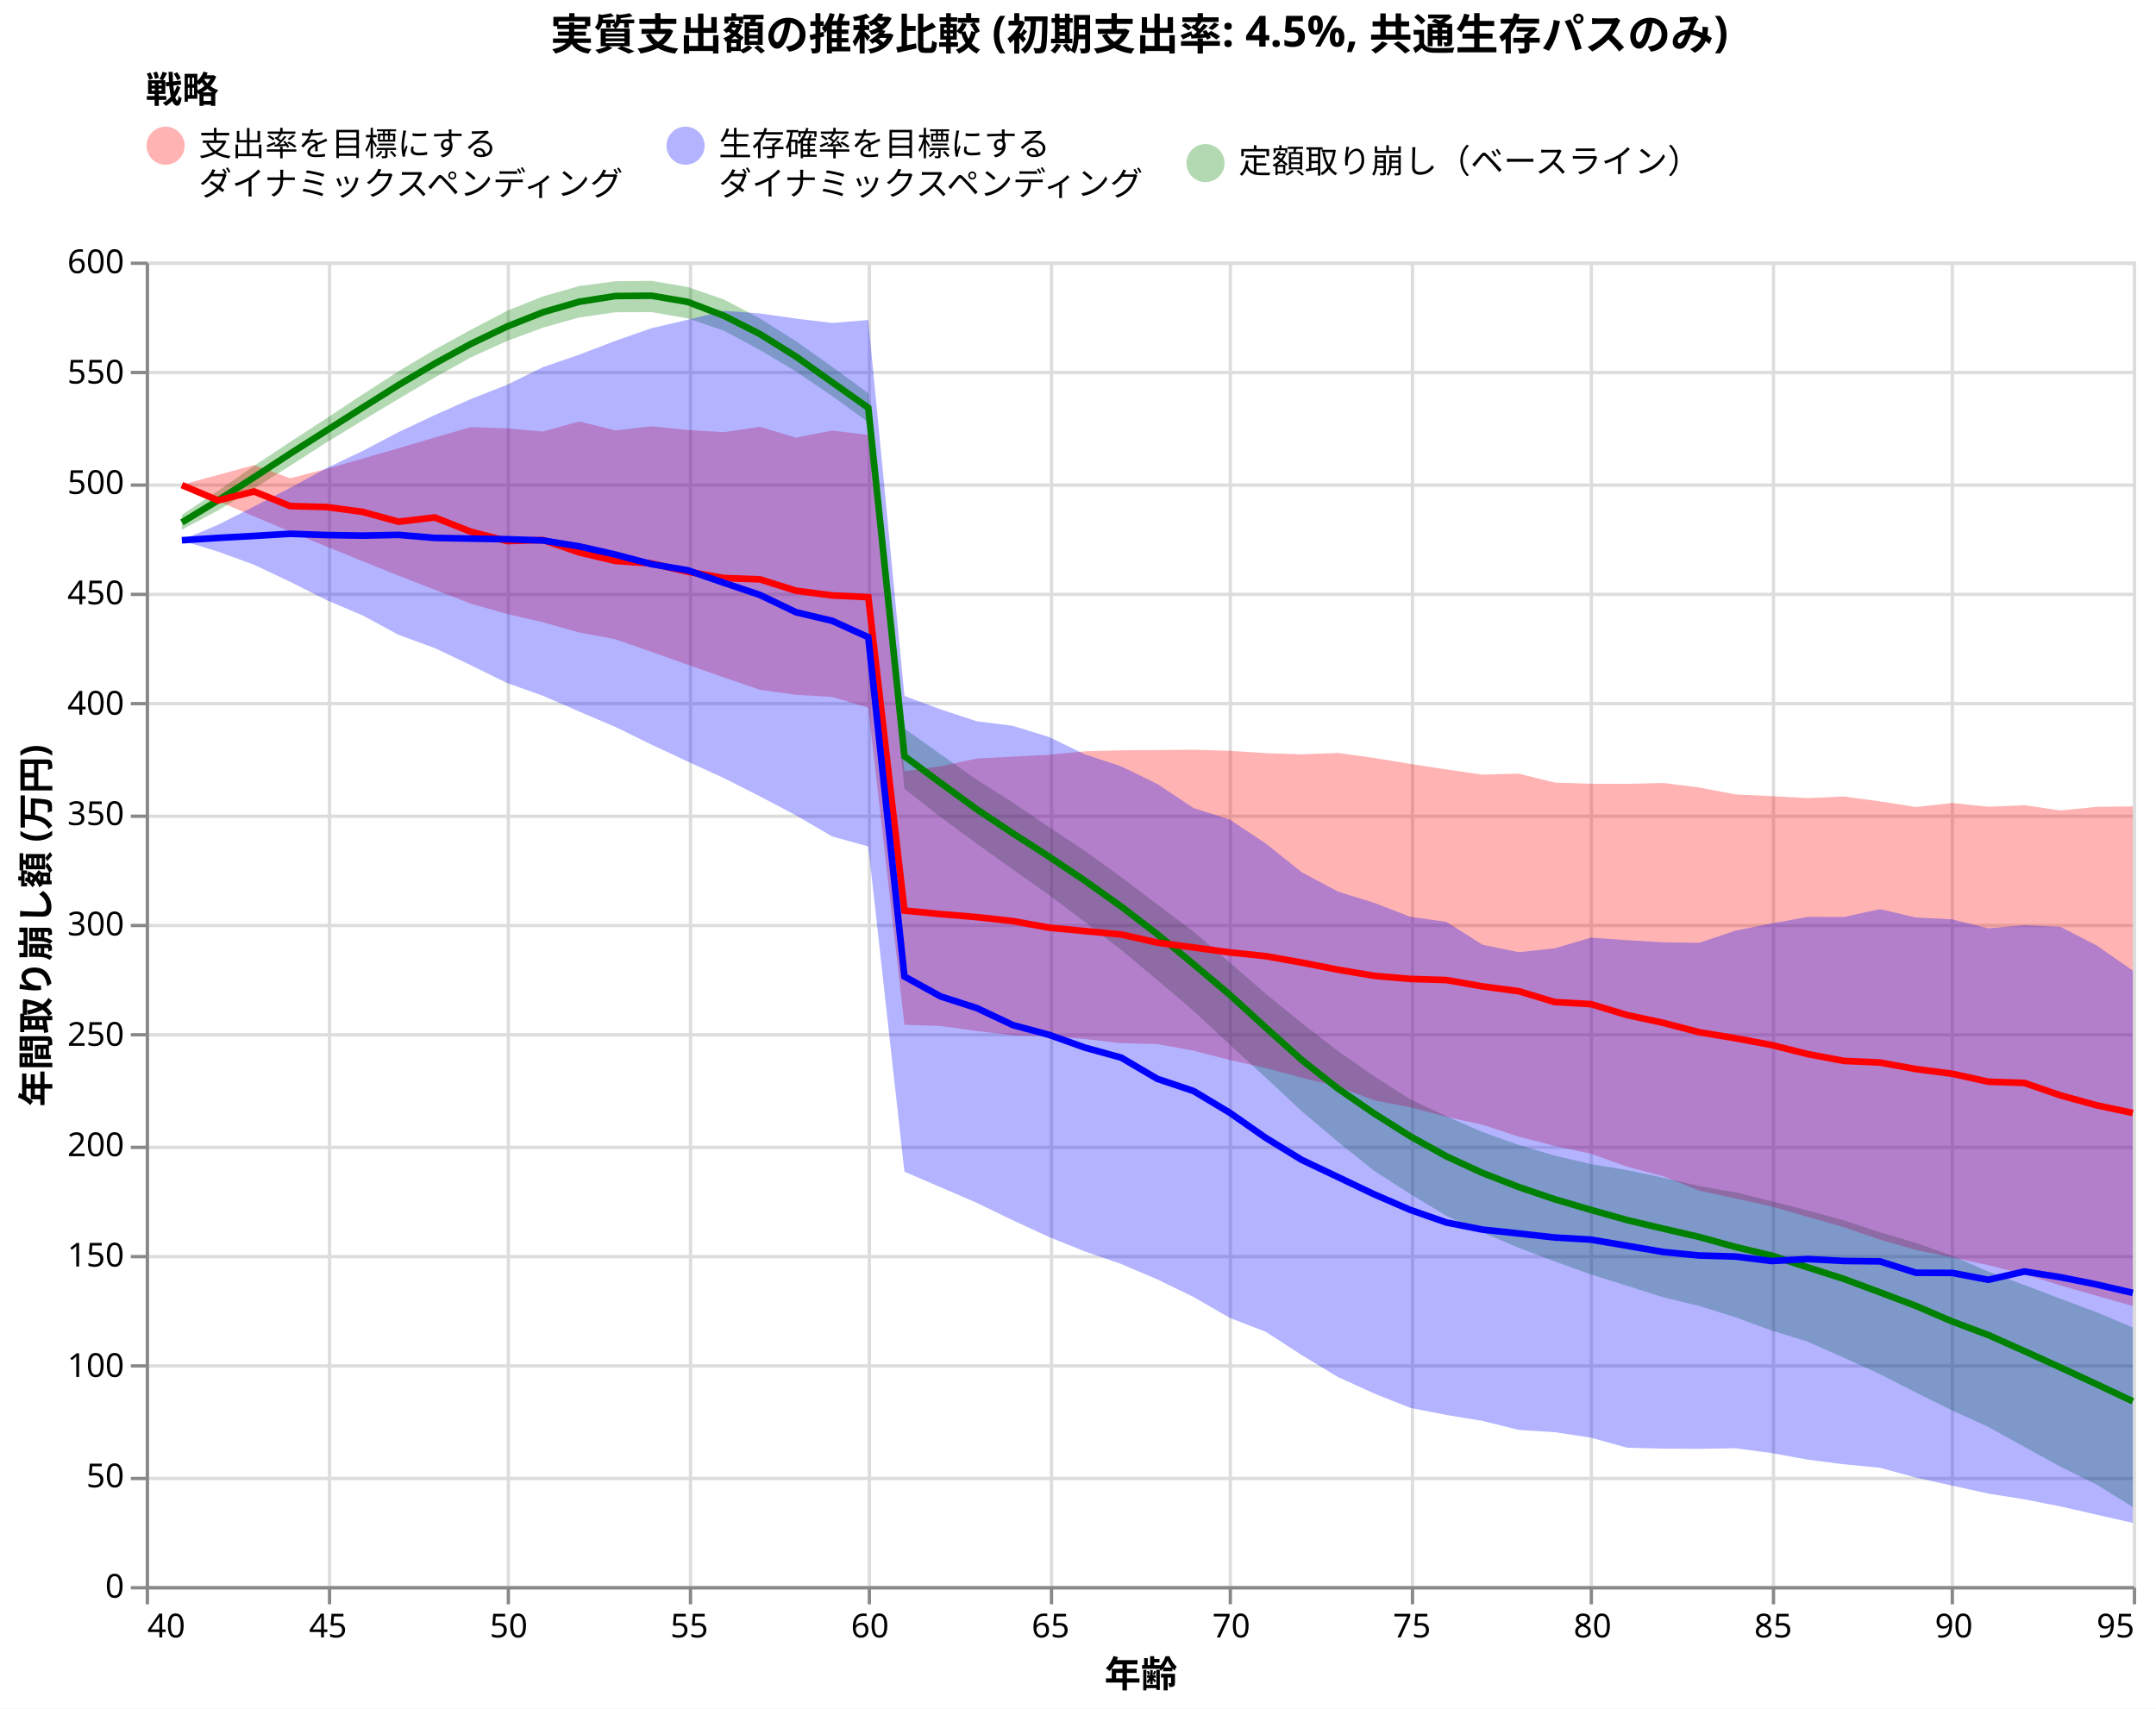
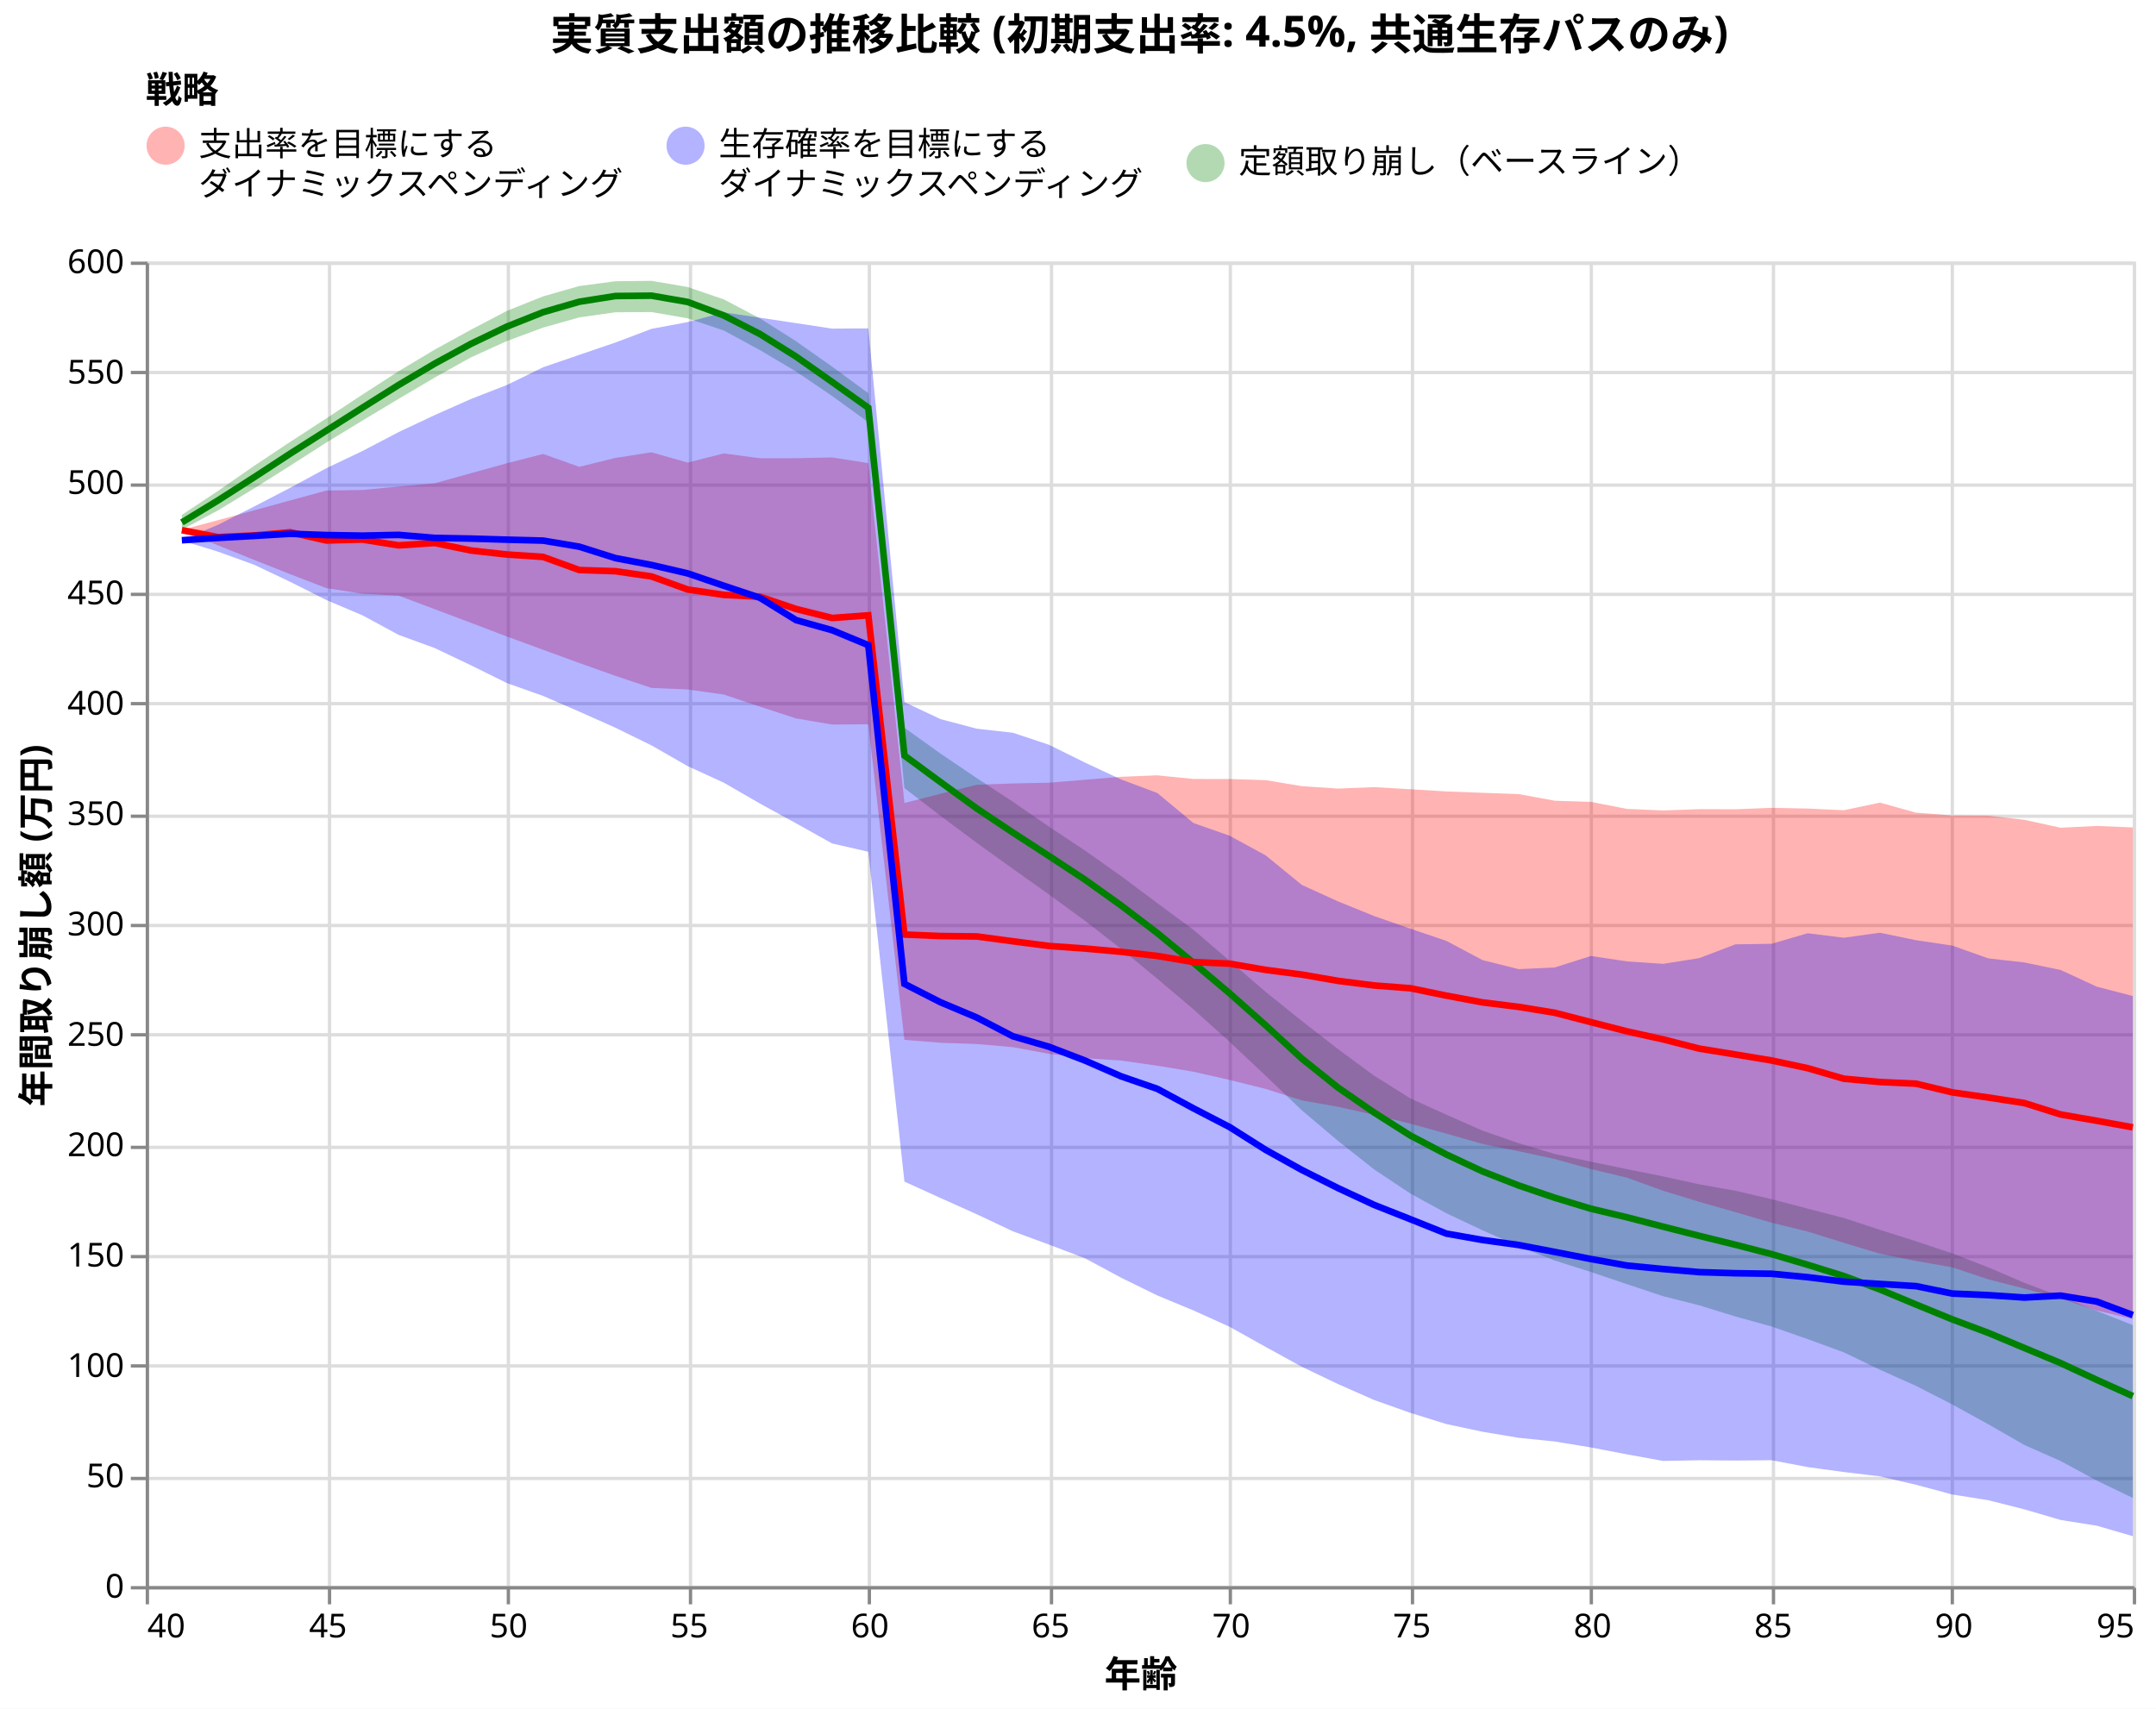
<svg xmlns="http://www.w3.org/2000/svg" version="1.1" class="marks" width="651" height="516" viewBox="0 0 651 516">
  <rect width="651" height="516" fill="white" />
  <g fill="none" stroke-miterlimit="10" transform="translate(44,79)">
    <g class="mark-group role-frame root" role="graphics-object" aria-roledescription="group mark container">
      <g transform="translate(0,0)">
        <path class="background" aria-hidden="true" d="M0.5,0.5h600v400h-600Z" stroke="#ddd" />
        <g>
          <g class="mark-group role-axis" aria-hidden="true">
            <g transform="translate(0.5,400.5)">
              <path class="background" aria-hidden="true" d="M0,0h0v0h0Z" pointer-events="none" />
              <g>
                <g class="mark-rule role-axis-grid" pointer-events="none">
                  <line transform="translate(0,-400)" x2="0" y2="400" stroke="#ddd" stroke-width="1" opacity="1" />
                  <line transform="translate(55,-400)" x2="0" y2="400" stroke="#ddd" stroke-width="1" opacity="1" />
                  <line transform="translate(109,-400)" x2="0" y2="400" stroke="#ddd" stroke-width="1" opacity="1" />
                  <line transform="translate(164,-400)" x2="0" y2="400" stroke="#ddd" stroke-width="1" opacity="1" />
                  <line transform="translate(218,-400)" x2="0" y2="400" stroke="#ddd" stroke-width="1" opacity="1" />
                  <line transform="translate(273,-400)" x2="0" y2="400" stroke="#ddd" stroke-width="1" opacity="1" />
                  <line transform="translate(327,-400)" x2="0" y2="400" stroke="#ddd" stroke-width="1" opacity="1" />
                  <line transform="translate(382,-400)" x2="0" y2="400" stroke="#ddd" stroke-width="1" opacity="1" />
                  <line transform="translate(436,-400)" x2="0" y2="400" stroke="#ddd" stroke-width="1" opacity="1" />
                  <line transform="translate(491,-400)" x2="0" y2="400" stroke="#ddd" stroke-width="1" opacity="1" />
                  <line transform="translate(545,-400)" x2="0" y2="400" stroke="#ddd" stroke-width="1" opacity="1" />
                  <line transform="translate(600,-400)" x2="0" y2="400" stroke="#ddd" stroke-width="1" opacity="1" />
                </g>
              </g>
              <path class="foreground" aria-hidden="true" d="" pointer-events="none" display="none" />
            </g>
          </g>
          <g class="mark-group role-axis" aria-hidden="true">
            <g transform="translate(0.5,0.5)">
              <path class="background" aria-hidden="true" d="M0,0h0v0h0Z" pointer-events="none" />
              <g>
                <g class="mark-rule role-axis-grid" pointer-events="none">
                  <line transform="translate(0,400)" x2="600" y2="0" stroke="#ddd" stroke-width="1" opacity="1" />
                  <line transform="translate(0,367)" x2="600" y2="0" stroke="#ddd" stroke-width="1" opacity="1" />
                  <line transform="translate(0,333)" x2="600" y2="0" stroke="#ddd" stroke-width="1" opacity="1" />
                  <line transform="translate(0,300)" x2="600" y2="0" stroke="#ddd" stroke-width="1" opacity="1" />
                  <line transform="translate(0,267)" x2="600" y2="0" stroke="#ddd" stroke-width="1" opacity="1" />
                  <line transform="translate(0,233)" x2="600" y2="0" stroke="#ddd" stroke-width="1" opacity="1" />
                  <line transform="translate(0,200)" x2="600" y2="0" stroke="#ddd" stroke-width="1" opacity="1" />
                  <line transform="translate(0,167)" x2="600" y2="0" stroke="#ddd" stroke-width="1" opacity="1" />
                  <line transform="translate(0,133)" x2="600" y2="0" stroke="#ddd" stroke-width="1" opacity="1" />
                  <line transform="translate(0,100)" x2="600" y2="0" stroke="#ddd" stroke-width="1" opacity="1" />
                  <line transform="translate(0,67)" x2="600" y2="0" stroke="#ddd" stroke-width="1" opacity="1" />
                  <line transform="translate(0,33)" x2="600" y2="0" stroke="#ddd" stroke-width="1" opacity="1" />
                  <line transform="translate(0,0)" x2="600" y2="0" stroke="#ddd" stroke-width="1" opacity="1" />
                </g>
              </g>
              <path class="foreground" aria-hidden="true" d="" pointer-events="none" display="none" />
            </g>
          </g>
          <g class="mark-group role-axis" role="graphics-symbol" aria-roledescription="axis" aria-label="X-axis titled '年齢' for a linear scale with values from 40 to 95">
            <g transform="translate(0.5,400.5)">
              <path class="background" aria-hidden="true" d="M0,0h0v0h0Z" pointer-events="none" />
              <g>
                <g class="mark-rule role-axis-tick" pointer-events="none">
                  <line transform="translate(0,0)" x2="0" y2="5" stroke="#888" stroke-width="1" opacity="1" />
                  <line transform="translate(55,0)" x2="0" y2="5" stroke="#888" stroke-width="1" opacity="1" />
                  <line transform="translate(109,0)" x2="0" y2="5" stroke="#888" stroke-width="1" opacity="1" />
                  <line transform="translate(164,0)" x2="0" y2="5" stroke="#888" stroke-width="1" opacity="1" />
                  <line transform="translate(218,0)" x2="0" y2="5" stroke="#888" stroke-width="1" opacity="1" />
                  <line transform="translate(273,0)" x2="0" y2="5" stroke="#888" stroke-width="1" opacity="1" />
                  <line transform="translate(327,0)" x2="0" y2="5" stroke="#888" stroke-width="1" opacity="1" />
                  <line transform="translate(382,0)" x2="0" y2="5" stroke="#888" stroke-width="1" opacity="1" />
                  <line transform="translate(436,0)" x2="0" y2="5" stroke="#888" stroke-width="1" opacity="1" />
                  <line transform="translate(491,0)" x2="0" y2="5" stroke="#888" stroke-width="1" opacity="1" />
                  <line transform="translate(545,0)" x2="0" y2="5" stroke="#888" stroke-width="1" opacity="1" />
                  <line transform="translate(600,0)" x2="0" y2="5" stroke="#888" stroke-width="1" opacity="1" />
                </g>
                <g class="mark-text role-axis-label" pointer-events="none">
                  <text text-anchor="start" transform="translate(0,15)" font-family="sans-serif" font-size="10px" fill="#000" opacity="1">40</text>
                  <text text-anchor="middle" transform="translate(54.54545,15)" font-family="sans-serif" font-size="10px" fill="#000" opacity="1">45</text>
                  <text text-anchor="middle" transform="translate(109.0909,15)" font-family="sans-serif" font-size="10px" fill="#000" opacity="1">50</text>
                  <text text-anchor="middle" transform="translate(163.6364,15)" font-family="sans-serif" font-size="10px" fill="#000" opacity="1">55</text>
                  <text text-anchor="middle" transform="translate(218.1818,15)" font-family="sans-serif" font-size="10px" fill="#000" opacity="1">60</text>
                  <text text-anchor="middle" transform="translate(272.7273,15)" font-family="sans-serif" font-size="10px" fill="#000" opacity="1">65</text>
                  <text text-anchor="middle" transform="translate(327.2727,15)" font-family="sans-serif" font-size="10px" fill="#000" opacity="1">70</text>
                  <text text-anchor="middle" transform="translate(381.8182,15)" font-family="sans-serif" font-size="10px" fill="#000" opacity="1">75</text>
                  <text text-anchor="middle" transform="translate(436.3636,15)" font-family="sans-serif" font-size="10px" fill="#000" opacity="1">80</text>
                  <text text-anchor="middle" transform="translate(490.9091,15)" font-family="sans-serif" font-size="10px" fill="#000" opacity="1">85</text>
                  <text text-anchor="middle" transform="translate(545.4545,15)" font-family="sans-serif" font-size="10px" fill="#000" opacity="1">90</text>
                  <text text-anchor="end" transform="translate(600,15)" font-family="sans-serif" font-size="10px" fill="#000" opacity="1">95</text>
                </g>
                <g class="mark-rule role-axis-domain" pointer-events="none">
                  <line transform="translate(0,0)" x2="600" y2="0" stroke="#888" stroke-width="1" opacity="1" />
                </g>
                <g class="mark-text role-axis-title" pointer-events="none">
                  <text text-anchor="middle" transform="translate(300,30)" font-family="sans-serif" font-size="11px" font-weight="bold" fill="#000" opacity="1">年齢</text>
                </g>
              </g>
              <path class="foreground" aria-hidden="true" d="" pointer-events="none" display="none" />
            </g>
          </g>
          <g class="mark-group role-axis" role="graphics-symbol" aria-roledescription="axis" aria-label="Y-axis titled '年間取り崩し額 (万円)' for a linear scale with values from 0 to 600">
            <g transform="translate(0.5,0.5)">
              <path class="background" aria-hidden="true" d="M0,0h0v0h0Z" pointer-events="none" />
              <g>
                <g class="mark-rule role-axis-tick" pointer-events="none">
                  <line transform="translate(0,400)" x2="-5" y2="0" stroke="#888" stroke-width="1" opacity="1" />
                  <line transform="translate(0,367)" x2="-5" y2="0" stroke="#888" stroke-width="1" opacity="1" />
                  <line transform="translate(0,333)" x2="-5" y2="0" stroke="#888" stroke-width="1" opacity="1" />
                  <line transform="translate(0,300)" x2="-5" y2="0" stroke="#888" stroke-width="1" opacity="1" />
                  <line transform="translate(0,267)" x2="-5" y2="0" stroke="#888" stroke-width="1" opacity="1" />
                  <line transform="translate(0,233)" x2="-5" y2="0" stroke="#888" stroke-width="1" opacity="1" />
                  <line transform="translate(0,200)" x2="-5" y2="0" stroke="#888" stroke-width="1" opacity="1" />
                  <line transform="translate(0,167)" x2="-5" y2="0" stroke="#888" stroke-width="1" opacity="1" />
                  <line transform="translate(0,133)" x2="-5" y2="0" stroke="#888" stroke-width="1" opacity="1" />
                  <line transform="translate(0,100)" x2="-5" y2="0" stroke="#888" stroke-width="1" opacity="1" />
                  <line transform="translate(0,67)" x2="-5" y2="0" stroke="#888" stroke-width="1" opacity="1" />
                  <line transform="translate(0,33)" x2="-5" y2="0" stroke="#888" stroke-width="1" opacity="1" />
                  <line transform="translate(0,0)" x2="-5" y2="0" stroke="#888" stroke-width="1" opacity="1" />
                </g>
                <g class="mark-text role-axis-label" pointer-events="none">
                  <text text-anchor="end" transform="translate(-7,403)" font-family="sans-serif" font-size="10px" fill="#000" opacity="1">0</text>
                  <text text-anchor="end" transform="translate(-7,369.6667)" font-family="sans-serif" font-size="10px" fill="#000" opacity="1">50</text>
                  <text text-anchor="end" transform="translate(-7,336.3333)" font-family="sans-serif" font-size="10px" fill="#000" opacity="1">100</text>
                  <text text-anchor="end" transform="translate(-7,303)" font-family="sans-serif" font-size="10px" fill="#000" opacity="1">150</text>
                  <text text-anchor="end" transform="translate(-7,269.6667)" font-family="sans-serif" font-size="10px" fill="#000" opacity="1">200</text>
                  <text text-anchor="end" transform="translate(-7,236.3333)" font-family="sans-serif" font-size="10px" fill="#000" opacity="1">250</text>
                  <text text-anchor="end" transform="translate(-7,203)" font-family="sans-serif" font-size="10px" fill="#000" opacity="1">300</text>
                  <text text-anchor="end" transform="translate(-7,169.6667)" font-family="sans-serif" font-size="10px" fill="#000" opacity="1">350</text>
                  <text text-anchor="end" transform="translate(-7,136.3333)" font-family="sans-serif" font-size="10px" fill="#000" opacity="1">400</text>
                  <text text-anchor="end" transform="translate(-7,103)" font-family="sans-serif" font-size="10px" fill="#000" opacity="1">450</text>
                  <text text-anchor="end" transform="translate(-7,69.66667)" font-family="sans-serif" font-size="10px" fill="#000" opacity="1">500</text>
                  <text text-anchor="end" transform="translate(-7,36.33333)" font-family="sans-serif" font-size="10px" fill="#000" opacity="1">550</text>
                  <text text-anchor="end" transform="translate(-7,3)" font-family="sans-serif" font-size="10px" fill="#000" opacity="1">600</text>
                </g>
                <g class="mark-rule role-axis-domain" pointer-events="none">
                  <line transform="translate(0,400)" x2="0" y2="-400" stroke="#888" stroke-width="1" opacity="1" />
                </g>
                <g class="mark-text role-axis-title" pointer-events="none">
                  <text text-anchor="middle" transform="translate(-27.68457,200) rotate(-90) translate(0,-2)" font-family="sans-serif" font-size="11px" font-weight="bold" fill="#000" opacity="1">年間取り崩し額 (万円)</text>
                </g>
              </g>
              <path class="foreground" aria-hidden="true" d="" pointer-events="none" display="none" />
            </g>
          </g>
          <g class="mark-group role-scope layer_0_pathgroup" role="graphics-object" aria-roledescription="group mark container">
            <g transform="translate(0,0)">
              <path class="background" aria-hidden="true" d="M0,0h600v400h-600Z" />
              <g>
                <g class="mark-area role-mark layer_0_marks" role="graphics-object" aria-roledescription="area mark container">
-                   <path aria-label="年齢: 41; 年間取り崩し額 (万円): 478.536350223; spend75p: 485.250710233; 戦略: 定額取り崩し（ベースライン）" role="graphics-symbol" aria-roledescription="area mark" d="M10.909,80.976L21.818,75.146L32.727,68.514L43.636,61.635L54.545,54.647L65.455,48.003L76.364,41.453L87.273,35.017L98.182,28.933L109.091,23.985L120,19.932L130.909,16.873L141.818,15.303L152.727,15.26L163.636,17.125L174.545,20.856L185.455,26.683L196.364,33.192L207.273,40.614L218.182,48.508L229.091,159.227L240,167.733L250.909,175.764L261.818,183.569L272.727,191.262L283.636,199.477L294.545,207.854L305.455,216.967L316.364,226.26L327.273,236.406L338.182,246.426L349.091,256.629L360,265.853L370.909,274.584L381.818,281.571L392.727,288.175L403.636,293.18L414.545,297.829L425.455,301.97L436.364,305.865L447.273,309.303L458.182,312.776L469.091,315.397L480,318.795L490.909,322.809L501.818,326.177L512.727,331.016L523.636,335.982L534.545,341.557L545.455,346.953L556.364,351.932L567.273,357.968L578.182,363.976L589.091,369.34L600,376.11L600,321.911L589.091,317.307L578.182,313.225L567.273,309.079L556.364,305.019L545.455,300.257L534.545,296.377L523.636,293.142L512.727,289.548L501.818,286.54L490.909,283.776L480,281.074L469.091,279.198L458.182,276.677L447.273,274.361L436.364,272.558L425.455,270.003L414.545,266.767L403.636,262.871L392.727,258.106L381.818,252.986L370.909,246.021L360,238.423L349.091,230.001L338.182,221.127L327.273,211.644L316.364,202.341L305.455,194.173L294.545,185.884L283.636,178.032L272.727,170.797L261.818,163.39L250.909,156.479L240,148.805L229.091,140.999L218.182,39.752L207.273,31.776L196.364,24.071L185.455,17.145L174.545,11.418L163.636,7.663L152.727,5.813L141.818,5.929L130.909,7.377L120,10.481L109.091,14.871L98.182,20.585L87.273,26.57L76.364,33.105L65.455,40.15L54.545,47.344L43.636,54.44L32.727,61.689L21.818,69.256L10.909,76.5Z" fill="green" opacity="0.3" />
+                   <path aria-label="年齢: 41; 年間取り崩し額 (万円): 478.536350223; spend75p: 485.250710233; 戦略: 定額取り崩し（ベースライン）" role="graphics-symbol" aria-roledescription="area mark" d="M10.909,80.976L21.818,75.146L32.727,68.514L43.636,61.635L54.545,54.647L65.455,48.003L76.364,41.453L87.273,35.017L98.182,28.933L109.091,23.981L120,19.932L130.909,16.86L141.818,15.306L152.727,15.239L163.636,17.131L174.545,20.812L185.455,26.724L196.364,33.193L207.273,40.603L218.182,48.508L229.091,159L240,167.384L250.909,175.521L261.818,183.364L272.727,191.118L283.636,199.082L294.545,207.583L305.455,216.57L316.364,225.812L327.273,235.612L338.182,245.877L349.091,256.314L360,265.529L370.909,274.156L381.818,281.419L392.727,287.395L403.636,292.538L414.545,297.379L425.455,301.675L436.364,305.137L447.273,308.816L458.182,312.45L469.091,315.197L480,318.57L490.909,321.589L501.818,325.408L512.727,329.39L523.636,334.648L534.545,339.534L545.455,345.13L556.364,351.125L567.273,357.386L578.182,362.211L589.091,368.118L600,373.374L600,321.187L589.091,316.877L578.182,312.537L567.273,308.418L556.364,303.746L545.455,299.52L534.545,295.867L523.636,292.403L512.727,288.831L501.818,286.007L490.909,283.146L480,280.611L469.091,278.671L458.182,276.276L447.273,274.086L436.364,271.837L425.455,269.5L414.545,266.245L403.636,262.455L392.727,257.637L381.818,252.705L370.909,245.855L360,237.827L349.091,229.341L338.182,220.576L327.273,211.173L316.364,201.803L305.455,193.756L294.545,185.608L283.636,177.881L272.727,170.651L261.818,163.126L250.909,155.976L240,148.595L229.091,140.789L218.182,39.731L207.273,31.74L196.364,24.048L185.455,17.133L174.545,11.415L163.636,7.666L152.727,5.81L141.818,5.927L130.909,7.378L120,10.495L109.091,14.867L98.182,20.585L87.273,26.57L76.364,33.105L65.455,40.15L54.545,47.344L43.636,54.44L32.727,61.689L21.818,69.256L10.909,76.5Z" fill="green" opacity="0.3" />
                </g>
              </g>
              <path class="foreground" aria-hidden="true" d="" display="none" />
            </g>
            <g transform="translate(0,0)">
              <path class="background" aria-hidden="true" d="M0,0h600v400h-600Z" />
              <g>
                <g class="mark-area role-mark layer_0_marks" role="graphics-object" aria-roledescription="area mark container">
-                   <path aria-label="年齢: 41; 年間取り崩し額 (万円): 498.603906665; spend75p: 498.890347629; 戦略: 支出率を目標にする@ダイナミックスペンディング" role="graphics-symbol" aria-roledescription="area mark" d="M10.909,67.597L21.818,72.332L32.727,76.962L43.636,81.528L54.545,86.037L65.455,90.474L76.364,94.842L87.273,99.093L98.182,103.317L109.091,106.412L120,108.938L130.909,112.016L141.818,114.052L152.727,117.869L163.636,121.752L174.545,125.57L185.455,129.303L196.364,130.828L207.273,131.464L218.182,134.72L229.091,230.469L240,230.87L250.909,232.343L261.818,233.658L272.727,233.959L283.636,234.787L294.545,236.03L305.455,236.302L316.364,238.288L327.273,241.102L338.182,243.554L349.091,246.493L360,249.15L370.909,253.281L381.818,255.392L392.727,258.293L403.636,260.663L414.545,264.269L425.455,267.061L436.364,269.42L447.273,273.326L458.182,276.211L469.091,280.575L480,282.94L490.909,285.349L501.818,288.485L512.727,291.602L523.636,295.383L534.545,298.479L545.455,300.791L556.364,303.065L567.273,305.81L578.182,309.203L589.091,312.314L600,315.418L600,164.532L589.091,164.659L578.182,165.749L567.273,164.169L556.364,164.629L545.455,163.506L534.545,164.725L523.636,163.014L512.727,161.539L501.818,162.033L490.909,161.433L480,160.918L469.091,158.824L458.182,157.449L447.273,157.716L436.364,157.699L425.455,157.338L414.545,154.633L403.636,154.941L392.727,153.372L381.818,151.691L370.909,149.902L360,148.392L349.091,148.804L338.182,148.448L327.273,147.737L316.364,147.415L305.455,147.522L294.545,147.583L283.636,147.88L272.727,148.954L261.818,149.5L250.909,150.071L240,152.407L229.091,153.912L218.182,52.34L207.273,51.032L196.364,53.169L185.455,49.9L174.545,51.517L163.636,50.846L152.727,49.751L141.818,50.981L130.909,48.283L120,51.323L109.091,50.374L98.182,49.975L87.273,53.14L76.364,56.338L65.455,59.521L54.545,62.626L43.636,65.437L32.727,61.467L21.818,64.43L10.909,67.406Z" fill="red" opacity="0.3" />
+                   <path aria-label="年齢: 41; 年間取り崩し額 (万円): 478.203906665; spend75p: 478.490347629; 戦略: 支出率を目標にする@ダイナミックスペンディング" role="graphics-symbol" aria-roledescription="area mark" d="M10.909,81.197L21.818,85.684L32.727,90.078L43.636,94.4L54.545,98.607L65.455,100.311L76.364,100.879L87.273,104.969L98.182,109.08L109.091,113.234L120,117.231L130.909,121.215L141.818,125.099L152.727,128.748L163.636,129.215L174.545,130.74L185.455,134.404L196.364,137.951L207.273,139.813L218.182,139.728L229.091,235.025L240,235.906L250.909,236.279L261.818,237.236L272.727,239.245L283.636,240.559L294.545,241.286L305.455,242.837L316.364,244.654L327.273,247.129L338.182,249.849L349.091,253.317L360,255.241L370.909,257.672L381.818,260.321L392.727,263.348L403.636,266.465L414.545,268.658L425.455,271.015L436.364,274.042L447.273,276.66L458.182,280.603L469.091,283.952L480,287.052L490.909,290.244L501.818,292.917L512.727,296.319L523.636,299.603L534.545,301.802L545.455,303.723L556.364,307.358L567.273,310.152L578.182,313.16L589.091,316.769L600,319.335L600,170.878L589.091,170.433L578.182,170.975L567.273,168.583L556.364,167.325L545.455,167.256L534.545,166.415L523.636,163.391L512.727,165.693L501.818,165.182L490.909,164.963L480,165.404L469.091,165.362L458.182,165.758L447.273,165.286L436.364,163.163L425.455,162.817L414.545,160.808L403.636,160.423L392.727,160.017L381.818,159.348L370.909,158.712L360,159.149L349.091,158.418L338.182,156.601L327.273,156.261L316.364,156.251L305.455,155.146L294.545,155.582L283.636,156.493L272.727,157.377L261.818,157.6L250.909,157.994L240,160.71L229.091,163.51L218.182,60.869L207.273,59.146L196.364,59.384L185.455,59.393L174.545,57.938L163.636,60.711L152.727,57.594L141.818,59.297L130.909,61.987L120,58.099L109.091,60.9L98.182,63.913L87.273,66.942L76.364,67.928L65.455,68.975L54.545,69.146L43.636,72.131L32.727,75.123L21.818,78.091L10.909,81.006Z" fill="red" opacity="0.3" />
                </g>
              </g>
              <path class="foreground" aria-hidden="true" d="" display="none" />
            </g>
            <g transform="translate(0,0)">
              <path class="background" aria-hidden="true" d="M0,0h600v400h-600Z" />
              <g>
                <g class="mark-area role-mark layer_0_marks" role="graphics-object" aria-roledescription="area mark container">
-                   <path aria-label="年齢: 41; 年間取り崩し額 (万円): 473.626015742; spend75p: 473.912456705; 戦略: 生存確率を目標にする@ダイナミックスペンディング" role="graphics-symbol" aria-roledescription="area mark" d="M10.909,84.249L21.818,87.59L32.727,91.547L43.636,96.715L54.545,102.208L65.455,106.83L76.364,112.728L87.273,116.718L98.182,121.909L109.091,127.26L120,131.149L130.909,135.894L141.818,140.528L152.727,145.885L163.636,150.98L174.545,155.965L185.455,161.491L196.364,167.248L207.273,173.606L218.182,176.634L229.091,274.841L240,279.533L250.909,284.247L261.818,289.514L272.727,294.563L283.636,298.955L294.545,302.72L305.455,307.376L316.364,312.667L327.273,318.971L338.182,323.196L349.091,330.246L360,336.862L370.909,341.816L381.818,346.165L392.727,348.31L403.636,350.106L414.545,352.822L425.455,353.521L436.364,355.173L447.273,358.206L458.182,358.492L469.091,358.543L480,358.372L490.909,359.813L501.818,361.812L512.727,363.207L523.636,364.256L534.545,367.234L545.455,369.664L556.364,372.061L567.273,373.795L578.182,375.943L589.091,378.428L600,380.906L600,214.129L589.091,206.537L578.182,200.913L567.273,200.394L556.364,201.349L545.455,198.637L534.545,198.091L523.636,195.567L512.727,197.933L501.818,197.905L490.909,199.876L480,202.054L469.091,205.725L458.182,205.583L447.273,204.922L436.364,204.166L425.455,207.396L414.545,208.553L403.636,206.294L392.727,199.398L381.818,197.86L370.909,193.649L360,190.258L349.091,184.44L338.182,175.726L327.273,168.472L316.364,165.013L305.455,157.761L294.545,152.442L283.636,148.832L272.727,143.565L261.818,140.2L250.909,138.813L240,135.225L229.091,131.166L218.182,17.644L207.273,18.526L196.364,17.21L185.455,15.665L174.545,14.859L163.636,17.567L152.727,20.115L141.818,23.925L130.909,28.109L120,31.853L109.091,37.212L98.182,41.504L87.273,46.347L76.364,51.49L65.455,57.203L54.545,62.4L43.636,68.312L32.727,73.968L21.818,79.495L10.909,84.058Z" fill="blue" opacity="0.3" />
+                   <path aria-label="年齢: 41; 年間取り崩し額 (万円): 473.626015742; spend75p: 473.912456705; 戦略: 生存確率を目標にする@ダイナミックスペンディング" role="graphics-symbol" aria-roledescription="area mark" d="M10.909,84.249L21.818,87.59L32.727,91.547L43.636,96.715L54.545,102.208L65.455,106.83L76.364,112.728L87.273,116.718L98.182,121.909L109.091,127.303L120,131.168L130.909,135.906L141.818,140.764L152.727,146.114L163.636,152.365L174.545,157.367L185.455,163.664L196.364,169.645L207.273,175.725L218.182,178.228L229.091,277.837L240,282.802L250.909,287.692L261.818,292.843L272.727,296.859L283.636,301.007L294.545,306.878L305.455,312.226L316.364,316.75L327.273,321.683L338.182,327.778L349.091,333.759L360,338.983L370.909,343.79L381.818,347.662L392.727,351.058L403.636,353.385L414.545,355.207L425.455,356.327L436.364,358.124L447.273,360.215L458.182,362.199L469.091,361.983L480,362.073L490.909,361.974L501.818,364.053L512.727,365.547L523.636,366.849L534.545,369.402L545.455,372.321L556.364,374.062L567.273,376.816L578.182,380.023L589.091,381.752L600,384.915L600,221.807L589.091,218.959L578.182,213.928L567.273,211.665L556.364,210.431L545.455,206.556L534.545,204.945L523.636,202.687L512.727,204.191L501.818,202.843L490.909,206.027L480,206.187L469.091,210.351L458.182,212.079L447.273,211.341L436.364,209.712L425.455,213.173L414.545,213.683L403.636,210.948L392.727,205.145L381.818,201.449L370.909,197.646L360,193.215L349.091,188.253L338.182,179.334L327.273,173.39L316.364,169.559L305.455,160.491L294.545,156.404L283.636,151.321L272.727,145.91L261.818,142.288L250.909,141.067L240,138.17L229.091,133.047L218.182,20.17L207.273,20.243L196.364,18.587L185.455,16.949L174.545,15.332L163.636,18.272L152.727,20.313L141.818,24.446L130.909,28.162L120,31.914L109.091,37.25L98.182,41.504L87.273,46.347L76.364,51.49L65.455,57.203L54.545,62.4L43.636,68.312L32.727,73.968L21.818,79.495L10.909,84.058Z" fill="blue" opacity="0.3" />
                </g>
              </g>
              <path class="foreground" aria-hidden="true" d="" display="none" />
            </g>
          </g>
          <g class="mark-group role-scope layer_1_pathgroup" role="graphics-object" aria-roledescription="group mark container">
            <g transform="translate(0,0)">
              <path class="background" aria-hidden="true" d="M0,0h600v400h-600Z" />
              <g>
                <g class="mark-line role-mark layer_1_marks" role="graphics-object" aria-roledescription="line mark container">
-                   <path aria-label="年齢: 41; spend50p: 481.845245909; group_label: 定額取り崩し（ベースライン）" role="graphics-symbol" aria-roledescription="line mark" d="M10.909,78.77L21.818,72.125L32.727,65.133L43.636,57.99L54.545,51.044L65.455,44.115L76.364,37.255L87.273,30.799L98.182,24.848L109.091,19.608L120,15.277L130.909,12.124L141.818,10.398L152.727,10.303L163.636,12.171L174.545,16.336L185.455,21.876L196.364,28.694L207.273,36.446L218.182,44.163L229.091,149.368L240,157.43L250.909,165.385L261.818,172.646L272.727,179.689L283.636,187.004L294.545,194.775L305.455,203.123L316.364,212.16L327.273,221.361L338.182,231.324L349.091,241.126L360,249.753L370.909,257.261L381.818,264.153L392.727,270.208L403.636,275.226L414.545,279.472L425.455,283.176L436.364,286.383L447.273,289.452L458.182,292.041L469.091,294.557L480,297.575L490.909,300.18L501.818,303.74L512.727,307.218L523.636,311.272L534.545,315.395L545.455,320.074L556.364,324.174L567.273,329.03L578.182,333.994L589.091,339.044L600,344.194" stroke="green" stroke-width="2" />
+                   <path aria-label="年齢: 41; spend50p: 481.845245909; group_label: 定額取り崩し（ベースライン）" role="graphics-symbol" aria-roledescription="line mark" d="M10.909,78.77L21.818,72.125L32.727,65.133L43.636,57.99L54.545,51.044L65.455,44.115L76.364,37.255L87.273,30.799L98.182,24.848L109.091,19.601L120,15.277L130.909,12.123L141.818,10.398L152.727,10.292L163.636,12.19L174.545,16.266L185.455,21.866L196.364,28.686L207.273,36.358L218.182,44.152L229.091,149.181L240,157.201L250.909,165.129L261.818,172.413L272.727,179.493L283.636,186.674L294.545,194.469L305.455,202.784L316.364,211.765L327.273,220.966L338.182,230.656L349.091,240.692L360,249.434L370.909,256.979L381.818,263.905L392.727,269.642L403.636,274.751L414.545,279.006L425.455,282.716L436.364,286.024L447.273,288.626L458.182,291.452L469.091,294.222L480,296.912L490.909,299.735L501.818,302.957L512.727,306.359L523.636,310.413L534.545,314.966L545.455,319.431L556.364,323.517L567.273,328.093L578.182,332.64L589.091,337.698L600,342.625" stroke="green" stroke-width="2" />
                </g>
              </g>
              <path class="foreground" aria-hidden="true" d="" display="none" />
            </g>
            <g transform="translate(0,0)">
              <path class="background" aria-hidden="true" d="M0,0h600v400h-600Z" />
              <g>
                <g class="mark-line role-mark layer_1_marks" role="graphics-object" aria-roledescription="line mark container">
-                   <path aria-label="年齢: 41; spend50p: 498.745067292; group_label: 支出率を目標にする@ダイナミックスペンディング" role="graphics-symbol" aria-roledescription="line mark" d="M10.909,67.503L21.818,72.105L32.727,69.425L43.636,73.833L54.545,74.12L65.455,75.574L76.364,78.561L87.273,77.264L98.182,81.582L109.091,84.396L120,84.089L130.909,87.832L141.818,90.401L152.727,91.157L163.636,93.662L174.545,95.553L185.455,95.968L196.364,99.403L207.273,100.82L218.182,101.339L229.091,195.994L240,197.05L250.909,197.964L261.818,199.167L272.727,201.148L283.636,202.193L294.545,203.212L305.455,205.669L316.364,207.123L327.273,208.612L338.182,209.754L349.091,211.704L360,213.848L370.909,215.689L381.818,216.635L392.727,216.971L403.636,218.893L414.545,220.333L425.455,223.615L436.364,224.24L447.273,227.536L458.182,229.888L469.091,232.728L480,234.543L490.909,236.584L501.818,239.328L512.727,241.389L523.636,241.882L534.545,243.864L545.455,245.261L556.364,247.677L567.273,248.05L578.182,251.809L589.091,254.799L600,257.112" stroke="red" stroke-width="2" />
+                   <path aria-label="年齢: 41; spend50p: 478.345067292; group_label: 支出率を目標にする@ダイナミックスペンディング" role="graphics-symbol" aria-roledescription="line mark" d="M10.909,81.103L21.818,83.205L32.727,82.698L43.636,81.747L54.545,84.231L65.455,83.942L76.364,85.7L87.273,84.976L98.182,87.25L109.091,88.461L120,89.192L130.909,93.153L141.818,93.504L152.727,95.092L163.636,99.03L174.545,100.653L185.455,101.214L196.364,104.911L207.273,107.628L218.182,106.82L229.091,203.231L240,203.679L250.909,203.802L261.818,205.263L272.727,206.682L283.636,207.455L294.545,208.45L305.455,209.691L316.364,211.542L327.273,212.022L338.182,213.911L349.091,215.32L360,217.219L370.909,218.606L381.818,219.44L392.727,221.678L403.636,223.72L414.545,225.077L425.455,226.852L436.364,229.68L447.273,232.476L458.182,234.891L469.091,237.678L480,239.45L490.909,241.263L501.818,243.588L512.727,246.768L523.636,247.771L534.545,248.271L545.455,250.892L556.364,252.444L567.273,254.124L578.182,257.562L589.091,259.468L600,261.463" stroke="red" stroke-width="2" />
                </g>
              </g>
              <path class="foreground" aria-hidden="true" d="" display="none" />
            </g>
            <g transform="translate(0,0)">
              <path class="background" aria-hidden="true" d="M0,0h600v400h-600Z" />
              <g>
                <g class="mark-line role-mark layer_1_marks" role="graphics-object" aria-roledescription="line mark container">
-                   <path aria-label="年齢: 41; spend50p: 473.767176369; group_label: 生存確率を目標にする@ダイナミックスペンディング" role="graphics-symbol" aria-roledescription="line mark" d="M10.909,84.155L21.818,83.448L32.727,82.851L43.636,82.198L54.545,82.584L65.455,82.758L76.364,82.533L87.273,83.444L98.182,83.651L109.091,83.849L120,84.222L130.909,85.997L141.818,88.479L152.727,91.37L163.636,93.225L174.545,96.999L185.455,100.675L196.364,105.902L207.273,108.486L218.182,113.44L229.091,215.906L240,221.912L250.909,225.423L261.818,230.571L272.727,233.503L283.636,237.394L294.545,240.401L305.455,246.814L316.364,250.468L327.273,257.004L338.182,264.63L349.091,271.297L360,276.474L370.909,281.678L381.818,286.384L392.727,290.187L403.636,292.339L414.545,293.503L425.455,294.719L436.364,295.365L447.273,297.213L458.182,299.095L469.091,300.158L480,300.475L490.909,301.826L501.818,301.229L512.727,301.808L523.636,301.929L534.545,305.372L545.455,305.411L556.364,307.492L567.273,304.985L578.182,306.718L589.091,308.913L600,311.451" stroke="blue" stroke-width="2" />
+                   <path aria-label="年齢: 41; spend50p: 473.767176369; group_label: 生存確率を目標にする@ダイナミックスペンディング" role="graphics-symbol" aria-roledescription="line mark" d="M10.909,84.155L21.818,83.448L32.727,82.851L43.636,82.198L54.545,82.584L65.455,82.758L76.364,82.533L87.273,83.444L98.182,83.651L109.091,83.98L120,84.263L130.909,86.096L141.818,89.545L152.727,91.622L163.636,94.161L174.545,97.887L185.455,101.535L196.364,108.272L207.273,111.324L218.182,115.829L229.091,218.132L240,223.688L250.909,228.277L261.818,233.943L272.727,237.11L283.636,241.292L294.545,246.062L305.455,249.831L316.364,255.722L327.273,261.369L338.182,268.27L349.091,274.331L360,279.797L370.909,284.876L381.818,289.186L392.727,293.544L403.636,295.473L414.545,296.985L425.455,299.077L436.364,301.22L447.273,303.191L458.182,304.246L469.091,305.185L480,305.512L490.909,305.666L501.818,306.706L512.727,308.056L523.636,308.747L534.545,309.406L545.455,311.647L556.364,312.127L567.273,312.855L578.182,312.271L589.091,314.062L600,318.144" stroke="blue" stroke-width="2" />
                </g>
              </g>
              <path class="foreground" aria-hidden="true" d="" display="none" />
            </g>
          </g>
          <g class="mark-group role-legend" role="graphics-symbol" aria-roledescription="legend" aria-label="Symbol legend titled '戦略' for fill color and stroke color with 3 values: 支出率を目標にする@ダイナミックスペンディング, 生存確率を目標にする@ダイナミックスペンディング, 定額取り崩し（ベースライン）">
            <g transform="translate(0,-57)">
              <path class="background" aria-hidden="true" d="M0,0h470v39h-470Z" pointer-events="none" />
              <g>
                <g class="mark-group role-legend-entry">
                  <g transform="translate(0,16)">
                    <path class="background" aria-hidden="true" d="M0,0h0v0h0Z" pointer-events="none" />
                    <g>
                      <g class="mark-group role-scope" role="graphics-object" aria-roledescription="group mark container">
                        <g transform="translate(0,0)">
                          <path class="background" aria-hidden="true" d="M0,0h146v23h-146Z" pointer-events="none" opacity="1" />
                          <g>
                            <g class="mark-symbol role-legend-symbol" pointer-events="none">
                              <path transform="translate(6,6)" d="M5,0A5,5,0,1,1,-5,0A5,5,0,1,1,5,0" fill="red" stroke="red" stroke-width="1.5" opacity="0.3" />
                            </g>
                            <g class="mark-text role-legend-label" pointer-events="none">
                              <text text-anchor="start" transform="translate(16,9)" font-family="sans-serif" font-size="10px" fill="#000" opacity="1">
                                <tspan>支出率を目標にする</tspan>
                                <tspan x="0" dy="12">ダイナミックスペンディング</tspan>
                              </text>
                            </g>
                          </g>
                          <path class="foreground" aria-hidden="true" d="" pointer-events="none" display="none" />
                        </g>
                        <g transform="translate(157,0)">
                          <path class="background" aria-hidden="true" d="M0,0h146v23h-146Z" pointer-events="none" opacity="1" />
                          <g>
                            <g class="mark-symbol role-legend-symbol" pointer-events="none">
                              <path transform="translate(6,6)" d="M5,0A5,5,0,1,1,-5,0A5,5,0,1,1,5,0" fill="blue" stroke="blue" stroke-width="1.5" opacity="0.3" />
                            </g>
                            <g class="mark-text role-legend-label" pointer-events="none">
                              <text text-anchor="start" transform="translate(16,9)" font-family="sans-serif" font-size="10px" fill="#000" opacity="1">
                                <tspan>生存確率を目標にする</tspan>
                                <tspan x="0" dy="12">ダイナミックスペンディング</tspan>
                              </text>
                            </g>
                          </g>
                          <path class="foreground" aria-hidden="true" d="" pointer-events="none" display="none" />
                        </g>
                        <g transform="translate(314,5.25)">
                          <path class="background" aria-hidden="true" d="M0,0h156v12.5h-156Z" pointer-events="none" opacity="1" />
                          <g>
                            <g class="mark-symbol role-legend-symbol" pointer-events="none">
                              <path transform="translate(6,6)" d="M5,0A5,5,0,1,1,-5,0A5,5,0,1,1,5,0" fill="green" stroke="green" stroke-width="1.5" opacity="0.3" />
                            </g>
                            <g class="mark-text role-legend-label" pointer-events="none">
                              <text text-anchor="start" transform="translate(16,9)" font-family="sans-serif" font-size="10px" fill="#000" opacity="1">定額取り崩し（ベースライン）</text>
                            </g>
                          </g>
                          <path class="foreground" aria-hidden="true" d="" pointer-events="none" display="none" />
                        </g>
                      </g>
                    </g>
                    <path class="foreground" aria-hidden="true" d="" pointer-events="none" display="none" />
                  </g>
                </g>
                <g class="mark-text role-legend-title" pointer-events="none">
                  <text text-anchor="start" transform="translate(0,9)" font-family="sans-serif" font-size="11px" font-weight="bold" fill="#000" opacity="1">戦略</text>
                </g>
              </g>
              <path class="foreground" aria-hidden="true" d="" pointer-events="none" display="none" />
            </g>
          </g>
          <g class="mark-group role-title">
            <g transform="translate(300,-74)">
              <path class="background" aria-hidden="true" d="M0,0h0v0h0Z" pointer-events="none" />
              <g>
                <g class="mark-text role-title-text" role="graphics-symbol" aria-roledescription="title" aria-label="Title text '実質支出額の推移比較 (初期支出率: 4.5%, 共通生存パスのみ)'" pointer-events="none">
                  <text text-anchor="middle" transform="translate(0,10)" font-family="sans-serif" font-size="13px" font-weight="bold" fill="#000" opacity="1">実質支出額の推移比較 (初期支出率: 4.5%, 共通生存パスのみ)</text>
                </g>
              </g>
              <path class="foreground" aria-hidden="true" d="" pointer-events="none" display="none" />
            </g>
          </g>
        </g>
        <path class="foreground" aria-hidden="true" d="" display="none" />
      </g>
    </g>
  </g>
</svg>
